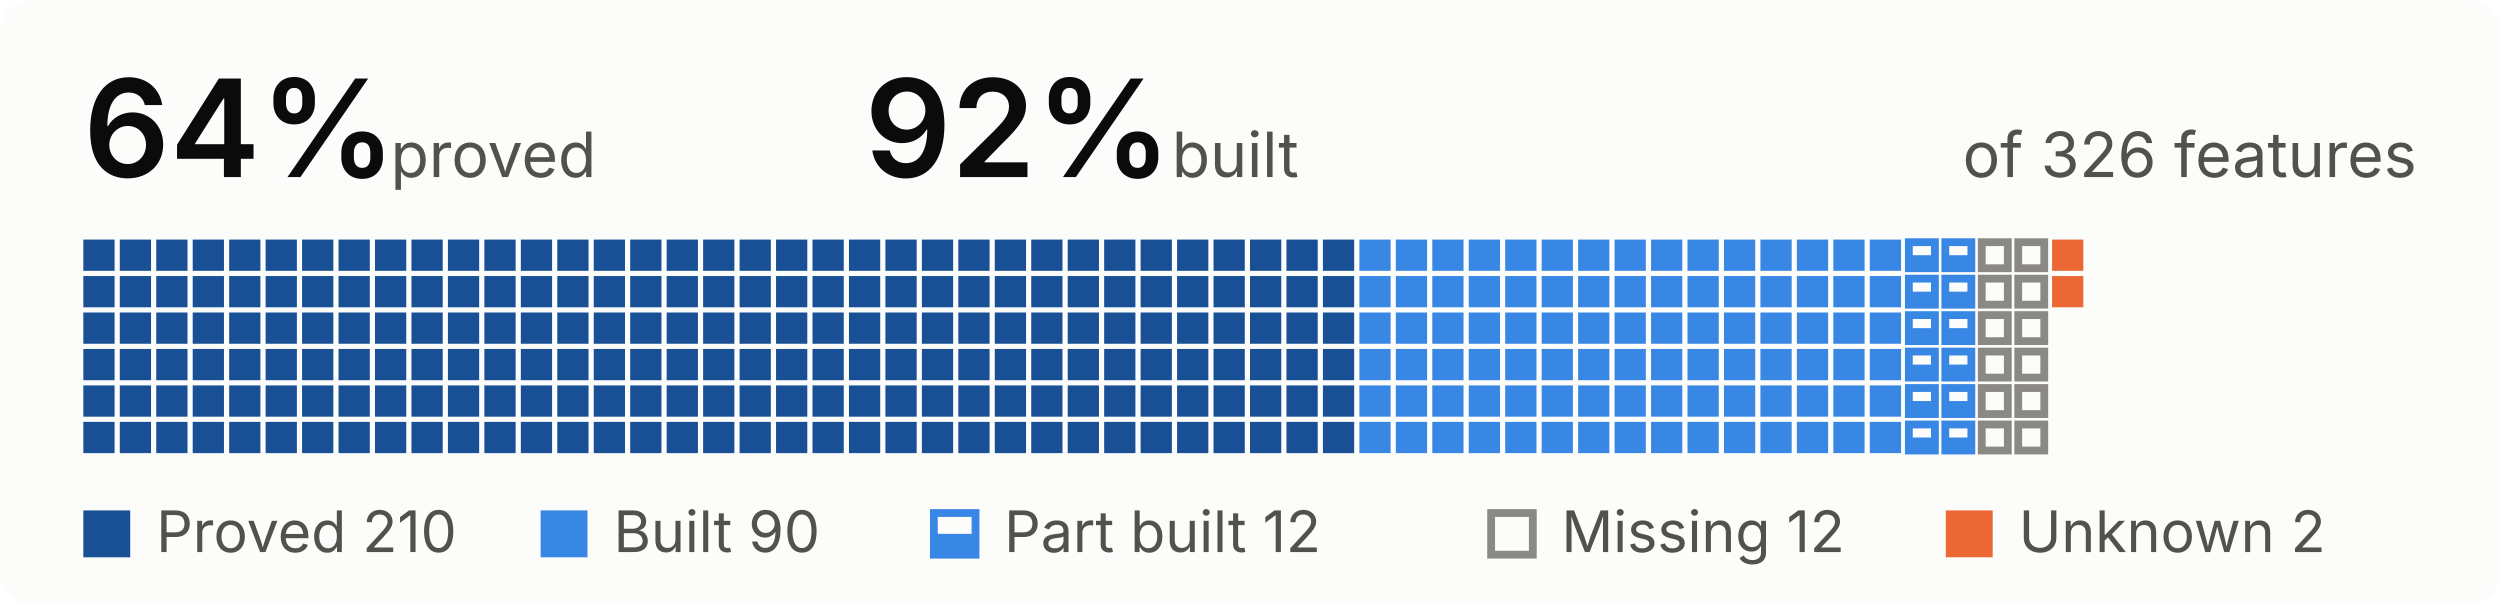
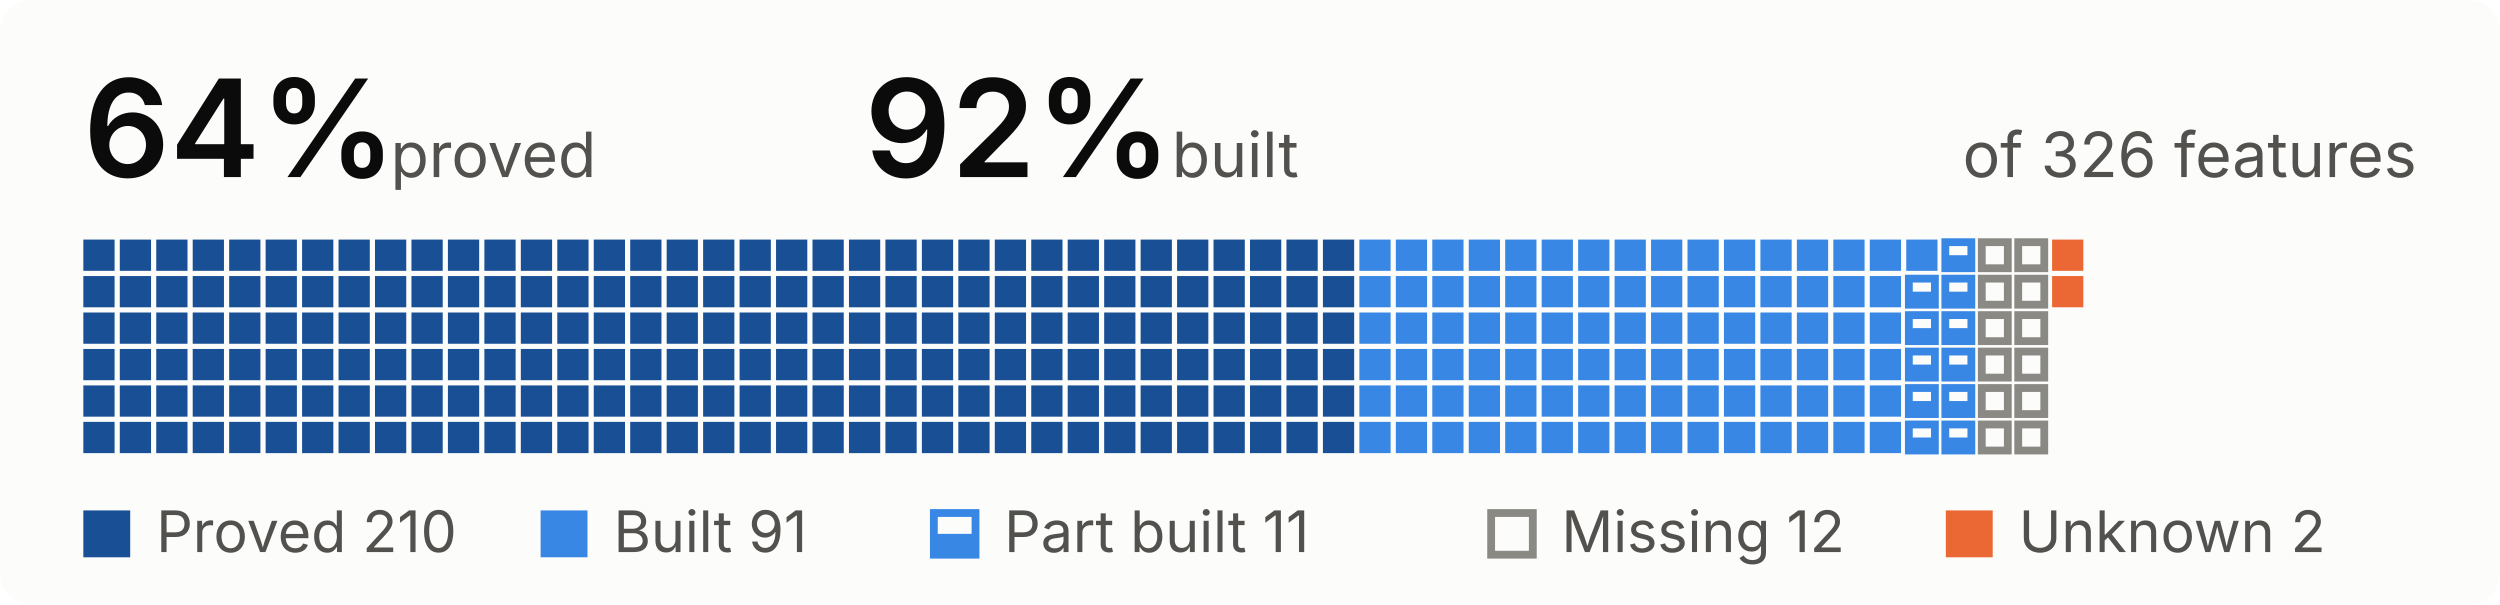
<svg xmlns="http://www.w3.org/2000/svg" width="480" height="116" viewBox="0 0 480 116" role="img" aria-label="64 percent proved, 92 percent built, of 326 features">
  <style>
.bg{fill:#fcfcfb}.t{fill:#0b0b0b}.s{fill:#52514e}.rule{fill:#e1e0d9}
.proved{fill:#184f95}.built{fill:#3987e5}.unknown{fill:#eb6834}
.part-o{fill:none;stroke:#3987e5;stroke-width:1.5}.part-f{fill:#3987e5}
.missing{fill:none;stroke:#8a8984;stroke-width:1.5}
.pass{fill:#184f95}.fail{fill:#eb6834}.none{fill:none;stroke:#8a8984;stroke-width:1.5}
@media (prefers-color-scheme:dark){
.bg{fill:#1a1a19}.t{fill:#f0efec}.s{fill:#c3c2b7}.rule{fill:#383835}
.proved{fill:#86b6ef}.built{fill:#3987e5}.unknown{fill:#d95926}
.part-o{stroke:#3987e5}.part-f{fill:#3987e5}
.missing{stroke:#8d8c85}
.pass{fill:#86b6ef}.fail{fill:#d95926}.none{stroke:#8d8c85}
}
text{font-family:system-ui,-apple-system,"Segoe UI",sans-serif;font-size:12px}
.big{font-size:26px;font-weight:600}.b{font-weight:600}.xs{font-size:11px}
</style>
  <rect width="480" height="116" rx="6" class="bg" />
  <text x="16.0" y="34.0" class="t big">64%</text>
  <text x="75.0" y="34.0" class="s">proved</text>
  <text x="166.0" y="34.0" class="t big">92%</text>
  <text x="225.0" y="34.0" class="s">built</text>
  <text x="464.0" y="34.0" class="s" text-anchor="end">of 326 features</text>
  <rect x="16.0" y="46.0" width="6" height="6" class="proved" />
  <rect x="16.0" y="53.0" width="6" height="6" class="proved" />
  <rect x="16.0" y="60.0" width="6" height="6" class="proved" />
  <rect x="16.0" y="67.0" width="6" height="6" class="proved" />
  <rect x="16.0" y="74.0" width="6" height="6" class="proved" />
  <rect x="16.0" y="81.0" width="6" height="6" class="proved" />
  <rect x="23.0" y="46.0" width="6" height="6" class="proved" />
  <rect x="23.0" y="53.0" width="6" height="6" class="proved" />
  <rect x="23.0" y="60.0" width="6" height="6" class="proved" />
  <rect x="23.0" y="67.0" width="6" height="6" class="proved" />
  <rect x="23.0" y="74.0" width="6" height="6" class="proved" />
  <rect x="23.0" y="81.0" width="6" height="6" class="proved" />
  <rect x="30.0" y="46.0" width="6" height="6" class="proved" />
  <rect x="30.0" y="53.0" width="6" height="6" class="proved" />
  <rect x="30.0" y="60.0" width="6" height="6" class="proved" />
  <rect x="30.0" y="67.0" width="6" height="6" class="proved" />
  <rect x="30.0" y="74.0" width="6" height="6" class="proved" />
  <rect x="30.0" y="81.0" width="6" height="6" class="proved" />
  <rect x="37.0" y="46.0" width="6" height="6" class="proved" />
  <rect x="37.0" y="53.0" width="6" height="6" class="proved" />
  <rect x="37.0" y="60.0" width="6" height="6" class="proved" />
  <rect x="37.0" y="67.0" width="6" height="6" class="proved" />
  <rect x="37.0" y="74.0" width="6" height="6" class="proved" />
  <rect x="37.0" y="81.0" width="6" height="6" class="proved" />
  <rect x="44.0" y="46.0" width="6" height="6" class="proved" />
  <rect x="44.0" y="53.0" width="6" height="6" class="proved" />
  <rect x="44.0" y="60.0" width="6" height="6" class="proved" />
  <rect x="44.0" y="67.0" width="6" height="6" class="proved" />
  <rect x="44.0" y="74.0" width="6" height="6" class="proved" />
  <rect x="44.0" y="81.0" width="6" height="6" class="proved" />
  <rect x="51.0" y="46.0" width="6" height="6" class="proved" />
  <rect x="51.0" y="53.0" width="6" height="6" class="proved" />
  <rect x="51.0" y="60.0" width="6" height="6" class="proved" />
  <rect x="51.0" y="67.0" width="6" height="6" class="proved" />
  <rect x="51.0" y="74.0" width="6" height="6" class="proved" />
  <rect x="51.0" y="81.0" width="6" height="6" class="proved" />
  <rect x="58.0" y="46.0" width="6" height="6" class="proved" />
  <rect x="58.0" y="53.0" width="6" height="6" class="proved" />
  <rect x="58.0" y="60.0" width="6" height="6" class="proved" />
  <rect x="58.0" y="67.0" width="6" height="6" class="proved" />
  <rect x="58.0" y="74.0" width="6" height="6" class="proved" />
  <rect x="58.0" y="81.0" width="6" height="6" class="proved" />
  <rect x="65.0" y="46.0" width="6" height="6" class="proved" />
  <rect x="65.0" y="53.0" width="6" height="6" class="proved" />
  <rect x="65.0" y="60.0" width="6" height="6" class="proved" />
  <rect x="65.0" y="67.0" width="6" height="6" class="proved" />
  <rect x="65.0" y="74.0" width="6" height="6" class="proved" />
  <rect x="65.0" y="81.0" width="6" height="6" class="proved" />
  <rect x="72.0" y="46.0" width="6" height="6" class="proved" />
  <rect x="72.0" y="53.0" width="6" height="6" class="proved" />
  <rect x="72.0" y="60.0" width="6" height="6" class="proved" />
  <rect x="72.0" y="67.0" width="6" height="6" class="proved" />
  <rect x="72.0" y="74.0" width="6" height="6" class="proved" />
  <rect x="72.0" y="81.0" width="6" height="6" class="proved" />
  <rect x="79.0" y="46.0" width="6" height="6" class="proved" />
  <rect x="79.0" y="53.0" width="6" height="6" class="proved" />
  <rect x="79.0" y="60.0" width="6" height="6" class="proved" />
  <rect x="79.0" y="67.0" width="6" height="6" class="proved" />
  <rect x="79.0" y="74.0" width="6" height="6" class="proved" />
  <rect x="79.0" y="81.0" width="6" height="6" class="proved" />
  <rect x="86.0" y="46.0" width="6" height="6" class="proved" />
  <rect x="86.0" y="53.0" width="6" height="6" class="proved" />
  <rect x="86.0" y="60.0" width="6" height="6" class="proved" />
  <rect x="86.0" y="67.0" width="6" height="6" class="proved" />
  <rect x="86.0" y="74.0" width="6" height="6" class="proved" />
  <rect x="86.0" y="81.0" width="6" height="6" class="proved" />
  <rect x="93.0" y="46.0" width="6" height="6" class="proved" />
  <rect x="93.0" y="53.0" width="6" height="6" class="proved" />
  <rect x="93.0" y="60.0" width="6" height="6" class="proved" />
  <rect x="93.0" y="67.0" width="6" height="6" class="proved" />
  <rect x="93.0" y="74.0" width="6" height="6" class="proved" />
  <rect x="93.0" y="81.0" width="6" height="6" class="proved" />
  <rect x="100.0" y="46.0" width="6" height="6" class="proved" />
  <rect x="100.0" y="53.0" width="6" height="6" class="proved" />
  <rect x="100.0" y="60.0" width="6" height="6" class="proved" />
  <rect x="100.0" y="67.0" width="6" height="6" class="proved" />
  <rect x="100.0" y="74.0" width="6" height="6" class="proved" />
  <rect x="100.0" y="81.0" width="6" height="6" class="proved" />
  <rect x="107.0" y="46.0" width="6" height="6" class="proved" />
  <rect x="107.0" y="53.0" width="6" height="6" class="proved" />
  <rect x="107.0" y="60.0" width="6" height="6" class="proved" />
  <rect x="107.0" y="67.0" width="6" height="6" class="proved" />
  <rect x="107.0" y="74.0" width="6" height="6" class="proved" />
  <rect x="107.0" y="81.0" width="6" height="6" class="proved" />
  <rect x="114.0" y="46.0" width="6" height="6" class="proved" />
  <rect x="114.0" y="53.0" width="6" height="6" class="proved" />
  <rect x="114.0" y="60.0" width="6" height="6" class="proved" />
  <rect x="114.0" y="67.0" width="6" height="6" class="proved" />
  <rect x="114.0" y="74.0" width="6" height="6" class="proved" />
  <rect x="114.0" y="81.0" width="6" height="6" class="proved" />
  <rect x="121.0" y="46.0" width="6" height="6" class="proved" />
  <rect x="121.0" y="53.0" width="6" height="6" class="proved" />
  <rect x="121.0" y="60.0" width="6" height="6" class="proved" />
  <rect x="121.0" y="67.0" width="6" height="6" class="proved" />
  <rect x="121.0" y="74.0" width="6" height="6" class="proved" />
  <rect x="121.0" y="81.0" width="6" height="6" class="proved" />
  <rect x="128.0" y="46.0" width="6" height="6" class="proved" />
  <rect x="128.0" y="53.0" width="6" height="6" class="proved" />
  <rect x="128.0" y="60.0" width="6" height="6" class="proved" />
  <rect x="128.0" y="67.0" width="6" height="6" class="proved" />
  <rect x="128.0" y="74.0" width="6" height="6" class="proved" />
  <rect x="128.0" y="81.0" width="6" height="6" class="proved" />
  <rect x="135.0" y="46.0" width="6" height="6" class="proved" />
  <rect x="135.0" y="53.0" width="6" height="6" class="proved" />
  <rect x="135.0" y="60.0" width="6" height="6" class="proved" />
  <rect x="135.0" y="67.0" width="6" height="6" class="proved" />
  <rect x="135.0" y="74.0" width="6" height="6" class="proved" />
  <rect x="135.0" y="81.0" width="6" height="6" class="proved" />
  <rect x="142.0" y="46.0" width="6" height="6" class="proved" />
  <rect x="142.0" y="53.0" width="6" height="6" class="proved" />
  <rect x="142.0" y="60.0" width="6" height="6" class="proved" />
  <rect x="142.0" y="67.0" width="6" height="6" class="proved" />
  <rect x="142.0" y="74.0" width="6" height="6" class="proved" />
  <rect x="142.0" y="81.0" width="6" height="6" class="proved" />
  <rect x="149.0" y="46.0" width="6" height="6" class="proved" />
  <rect x="149.0" y="53.0" width="6" height="6" class="proved" />
  <rect x="149.0" y="60.0" width="6" height="6" class="proved" />
  <rect x="149.0" y="67.0" width="6" height="6" class="proved" />
  <rect x="149.0" y="74.0" width="6" height="6" class="proved" />
  <rect x="149.0" y="81.0" width="6" height="6" class="proved" />
  <rect x="156.0" y="46.0" width="6" height="6" class="proved" />
  <rect x="156.0" y="53.0" width="6" height="6" class="proved" />
  <rect x="156.0" y="60.0" width="6" height="6" class="proved" />
  <rect x="156.0" y="67.0" width="6" height="6" class="proved" />
  <rect x="156.0" y="74.0" width="6" height="6" class="proved" />
  <rect x="156.0" y="81.0" width="6" height="6" class="proved" />
  <rect x="163.0" y="46.0" width="6" height="6" class="proved" />
  <rect x="163.0" y="53.0" width="6" height="6" class="proved" />
  <rect x="163.0" y="60.0" width="6" height="6" class="proved" />
  <rect x="163.0" y="67.0" width="6" height="6" class="proved" />
  <rect x="163.0" y="74.0" width="6" height="6" class="proved" />
  <rect x="163.0" y="81.0" width="6" height="6" class="proved" />
  <rect x="170.0" y="46.0" width="6" height="6" class="proved" />
  <rect x="170.0" y="53.0" width="6" height="6" class="proved" />
  <rect x="170.0" y="60.0" width="6" height="6" class="proved" />
  <rect x="170.0" y="67.0" width="6" height="6" class="proved" />
  <rect x="170.0" y="74.0" width="6" height="6" class="proved" />
  <rect x="170.0" y="81.0" width="6" height="6" class="proved" />
  <rect x="177.0" y="46.0" width="6" height="6" class="proved" />
  <rect x="177.0" y="53.0" width="6" height="6" class="proved" />
  <rect x="177.0" y="60.0" width="6" height="6" class="proved" />
  <rect x="177.0" y="67.0" width="6" height="6" class="proved" />
  <rect x="177.0" y="74.0" width="6" height="6" class="proved" />
  <rect x="177.0" y="81.0" width="6" height="6" class="proved" />
  <rect x="184.0" y="46.0" width="6" height="6" class="proved" />
  <rect x="184.0" y="53.0" width="6" height="6" class="proved" />
  <rect x="184.0" y="60.0" width="6" height="6" class="proved" />
  <rect x="184.0" y="67.0" width="6" height="6" class="proved" />
  <rect x="184.0" y="74.0" width="6" height="6" class="proved" />
  <rect x="184.0" y="81.0" width="6" height="6" class="proved" />
  <rect x="191.0" y="46.0" width="6" height="6" class="proved" />
  <rect x="191.0" y="53.0" width="6" height="6" class="proved" />
  <rect x="191.0" y="60.0" width="6" height="6" class="proved" />
  <rect x="191.0" y="67.0" width="6" height="6" class="proved" />
  <rect x="191.0" y="74.0" width="6" height="6" class="proved" />
  <rect x="191.0" y="81.0" width="6" height="6" class="proved" />
  <rect x="198.0" y="46.0" width="6" height="6" class="proved" />
  <rect x="198.0" y="53.0" width="6" height="6" class="proved" />
  <rect x="198.0" y="60.0" width="6" height="6" class="proved" />
  <rect x="198.0" y="67.0" width="6" height="6" class="proved" />
  <rect x="198.0" y="74.0" width="6" height="6" class="proved" />
  <rect x="198.0" y="81.0" width="6" height="6" class="proved" />
  <rect x="205.0" y="46.0" width="6" height="6" class="proved" />
  <rect x="205.0" y="53.0" width="6" height="6" class="proved" />
  <rect x="205.0" y="60.0" width="6" height="6" class="proved" />
  <rect x="205.0" y="67.0" width="6" height="6" class="proved" />
  <rect x="205.0" y="74.0" width="6" height="6" class="proved" />
  <rect x="205.0" y="81.0" width="6" height="6" class="proved" />
  <rect x="212.0" y="46.0" width="6" height="6" class="proved" />
  <rect x="212.0" y="53.0" width="6" height="6" class="proved" />
  <rect x="212.0" y="60.0" width="6" height="6" class="proved" />
  <rect x="212.0" y="67.0" width="6" height="6" class="proved" />
  <rect x="212.0" y="74.0" width="6" height="6" class="proved" />
  <rect x="212.0" y="81.0" width="6" height="6" class="proved" />
  <rect x="219.0" y="46.0" width="6" height="6" class="proved" />
  <rect x="219.0" y="53.0" width="6" height="6" class="proved" />
  <rect x="219.0" y="60.0" width="6" height="6" class="proved" />
  <rect x="219.0" y="67.0" width="6" height="6" class="proved" />
  <rect x="219.0" y="74.0" width="6" height="6" class="proved" />
  <rect x="219.0" y="81.0" width="6" height="6" class="proved" />
  <rect x="226.0" y="46.0" width="6" height="6" class="proved" />
  <rect x="226.0" y="53.0" width="6" height="6" class="proved" />
  <rect x="226.0" y="60.0" width="6" height="6" class="proved" />
  <rect x="226.0" y="67.0" width="6" height="6" class="proved" />
  <rect x="226.0" y="74.0" width="6" height="6" class="proved" />
  <rect x="226.0" y="81.0" width="6" height="6" class="proved" />
  <rect x="233.0" y="46.0" width="6" height="6" class="proved" />
  <rect x="233.0" y="53.0" width="6" height="6" class="proved" />
  <rect x="233.0" y="60.0" width="6" height="6" class="proved" />
  <rect x="233.0" y="67.0" width="6" height="6" class="proved" />
  <rect x="233.0" y="74.0" width="6" height="6" class="proved" />
  <rect x="233.0" y="81.0" width="6" height="6" class="proved" />
  <rect x="240.0" y="46.0" width="6" height="6" class="proved" />
  <rect x="240.0" y="53.0" width="6" height="6" class="proved" />
  <rect x="240.0" y="60.0" width="6" height="6" class="proved" />
  <rect x="240.0" y="67.0" width="6" height="6" class="proved" />
  <rect x="240.0" y="74.0" width="6" height="6" class="proved" />
  <rect x="240.0" y="81.0" width="6" height="6" class="proved" />
  <rect x="247.0" y="46.0" width="6" height="6" class="proved" />
  <rect x="247.0" y="53.0" width="6" height="6" class="proved" />
  <rect x="247.0" y="60.0" width="6" height="6" class="proved" />
  <rect x="247.0" y="67.0" width="6" height="6" class="proved" />
  <rect x="247.0" y="74.0" width="6" height="6" class="proved" />
  <rect x="247.0" y="81.0" width="6" height="6" class="proved" />
  <rect x="254.0" y="46.0" width="6" height="6" class="proved" />
  <rect x="254.0" y="53.0" width="6" height="6" class="proved" />
  <rect x="254.0" y="60.0" width="6" height="6" class="proved" />
  <rect x="254.0" y="67.0" width="6" height="6" class="proved" />
  <rect x="254.0" y="74.0" width="6" height="6" class="proved" />
  <rect x="254.0" y="81.0" width="6" height="6" class="proved" />
  <rect x="261.0" y="46.0" width="6" height="6" class="built" />
  <rect x="261.0" y="53.0" width="6" height="6" class="built" />
  <rect x="261.0" y="60.0" width="6" height="6" class="built" />
  <rect x="261.0" y="67.0" width="6" height="6" class="built" />
  <rect x="261.0" y="74.0" width="6" height="6" class="built" />
  <rect x="261.0" y="81.0" width="6" height="6" class="built" />
  <rect x="268.0" y="46.0" width="6" height="6" class="built" />
  <rect x="268.0" y="53.0" width="6" height="6" class="built" />
  <rect x="268.0" y="60.0" width="6" height="6" class="built" />
  <rect x="268.0" y="67.0" width="6" height="6" class="built" />
  <rect x="268.0" y="74.0" width="6" height="6" class="built" />
  <rect x="268.0" y="81.0" width="6" height="6" class="built" />
  <rect x="275.0" y="46.0" width="6" height="6" class="built" />
  <rect x="275.0" y="53.0" width="6" height="6" class="built" />
  <rect x="275.0" y="60.0" width="6" height="6" class="built" />
  <rect x="275.0" y="67.0" width="6" height="6" class="built" />
  <rect x="275.0" y="74.0" width="6" height="6" class="built" />
  <rect x="275.0" y="81.0" width="6" height="6" class="built" />
  <rect x="282.0" y="46.0" width="6" height="6" class="built" />
  <rect x="282.0" y="53.0" width="6" height="6" class="built" />
  <rect x="282.0" y="60.0" width="6" height="6" class="built" />
  <rect x="282.0" y="67.0" width="6" height="6" class="built" />
  <rect x="282.0" y="74.0" width="6" height="6" class="built" />
  <rect x="282.0" y="81.0" width="6" height="6" class="built" />
  <rect x="289.0" y="46.0" width="6" height="6" class="built" />
  <rect x="289.0" y="53.0" width="6" height="6" class="built" />
  <rect x="289.0" y="60.0" width="6" height="6" class="built" />
  <rect x="289.0" y="67.0" width="6" height="6" class="built" />
  <rect x="289.0" y="74.0" width="6" height="6" class="built" />
  <rect x="289.0" y="81.0" width="6" height="6" class="built" />
  <rect x="296.0" y="46.0" width="6" height="6" class="built" />
  <rect x="296.0" y="53.0" width="6" height="6" class="built" />
  <rect x="296.0" y="60.0" width="6" height="6" class="built" />
  <rect x="296.0" y="67.0" width="6" height="6" class="built" />
  <rect x="296.0" y="74.0" width="6" height="6" class="built" />
  <rect x="296.0" y="81.0" width="6" height="6" class="built" />
  <rect x="303.0" y="46.0" width="6" height="6" class="built" />
  <rect x="303.0" y="53.0" width="6" height="6" class="built" />
  <rect x="303.0" y="60.0" width="6" height="6" class="built" />
  <rect x="303.0" y="67.0" width="6" height="6" class="built" />
  <rect x="303.0" y="74.0" width="6" height="6" class="built" />
  <rect x="303.0" y="81.0" width="6" height="6" class="built" />
  <rect x="310.0" y="46.0" width="6" height="6" class="built" />
  <rect x="310.0" y="53.0" width="6" height="6" class="built" />
  <rect x="310.0" y="60.0" width="6" height="6" class="built" />
  <rect x="310.0" y="67.0" width="6" height="6" class="built" />
  <rect x="310.0" y="74.0" width="6" height="6" class="built" />
  <rect x="310.0" y="81.0" width="6" height="6" class="built" />
  <rect x="317.0" y="46.0" width="6" height="6" class="built" />
  <rect x="317.0" y="53.0" width="6" height="6" class="built" />
  <rect x="317.0" y="60.0" width="6" height="6" class="built" />
  <rect x="317.0" y="67.0" width="6" height="6" class="built" />
  <rect x="317.0" y="74.0" width="6" height="6" class="built" />
  <rect x="317.0" y="81.0" width="6" height="6" class="built" />
  <rect x="324.0" y="46.0" width="6" height="6" class="built" />
  <rect x="324.0" y="53.0" width="6" height="6" class="built" />
  <rect x="324.0" y="60.0" width="6" height="6" class="built" />
  <rect x="324.0" y="67.0" width="6" height="6" class="built" />
  <rect x="324.0" y="74.0" width="6" height="6" class="built" />
  <rect x="324.0" y="81.0" width="6" height="6" class="built" />
  <rect x="331.0" y="46.0" width="6" height="6" class="built" />
  <rect x="331.0" y="53.0" width="6" height="6" class="built" />
  <rect x="331.0" y="60.0" width="6" height="6" class="built" />
  <rect x="331.0" y="67.0" width="6" height="6" class="built" />
  <rect x="331.0" y="74.0" width="6" height="6" class="built" />
  <rect x="331.0" y="81.0" width="6" height="6" class="built" />
  <rect x="338.0" y="46.0" width="6" height="6" class="built" />
  <rect x="338.0" y="53.0" width="6" height="6" class="built" />
  <rect x="338.0" y="60.0" width="6" height="6" class="built" />
  <rect x="338.0" y="67.0" width="6" height="6" class="built" />
  <rect x="338.0" y="74.0" width="6" height="6" class="built" />
  <rect x="338.0" y="81.0" width="6" height="6" class="built" />
  <rect x="345.0" y="46.0" width="6" height="6" class="built" />
  <rect x="345.0" y="53.0" width="6" height="6" class="built" />
  <rect x="345.0" y="60.0" width="6" height="6" class="built" />
  <rect x="345.0" y="67.0" width="6" height="6" class="built" />
  <rect x="345.0" y="74.0" width="6" height="6" class="built" />
  <rect x="345.0" y="81.0" width="6" height="6" class="built" />
  <rect x="352.0" y="46.0" width="6" height="6" class="built" />
  <rect x="352.0" y="53.0" width="6" height="6" class="built" />
  <rect x="352.0" y="60.0" width="6" height="6" class="built" />
  <rect x="352.0" y="67.0" width="6" height="6" class="built" />
  <rect x="352.0" y="74.0" width="6" height="6" class="built" />
  <rect x="352.0" y="81.0" width="6" height="6" class="built" />
  <rect x="359.0" y="46.0" width="6" height="6" class="built" />
  <rect x="359.0" y="53.0" width="6" height="6" class="built" />
  <rect x="359.0" y="60.0" width="6" height="6" class="built" />
  <rect x="359.0" y="67.0" width="6" height="6" class="built" />
  <rect x="359.0" y="74.0" width="6" height="6" class="built" />
  <rect x="359.0" y="81.0" width="6" height="6" class="built" />
-   <rect x="366.5" y="46.5" width="5" height="5" fill="none" class="part-o" />
-   <rect x="366.0" y="49.0" width="6" height="3.0" class="part-f" />
+   <rect x="366.0" y="46.0" width="6" height="6" class="built" />
  <rect x="366.5" y="53.5" width="5" height="5" fill="none" class="part-o" />
  <rect x="366.0" y="56.0" width="6" height="3.0" class="part-f" />
  <rect x="366.5" y="60.5" width="5" height="5" fill="none" class="part-o" />
  <rect x="366.0" y="63.0" width="6" height="3.0" class="part-f" />
  <rect x="366.5" y="67.5" width="5" height="5" fill="none" class="part-o" />
  <rect x="366.0" y="70.0" width="6" height="3.0" class="part-f" />
  <rect x="366.5" y="74.5" width="5" height="5" fill="none" class="part-o" />
  <rect x="366.0" y="77.0" width="6" height="3.0" class="part-f" />
  <rect x="366.5" y="81.5" width="5" height="5" fill="none" class="part-o" />
  <rect x="366.0" y="84.0" width="6" height="3.0" class="part-f" />
  <rect x="373.5" y="46.5" width="5" height="5" fill="none" class="part-o" />
  <rect x="373.0" y="49.0" width="6" height="3.0" class="part-f" />
  <rect x="373.5" y="53.5" width="5" height="5" fill="none" class="part-o" />
  <rect x="373.0" y="56.0" width="6" height="3.0" class="part-f" />
  <rect x="373.5" y="60.5" width="5" height="5" fill="none" class="part-o" />
  <rect x="373.0" y="63.0" width="6" height="3.0" class="part-f" />
  <rect x="373.5" y="67.5" width="5" height="5" fill="none" class="part-o" />
  <rect x="373.0" y="70.0" width="6" height="3.0" class="part-f" />
  <rect x="373.5" y="74.5" width="5" height="5" fill="none" class="part-o" />
  <rect x="373.0" y="77.0" width="6" height="3.0" class="part-f" />
  <rect x="373.5" y="81.5" width="5" height="5" fill="none" class="part-o" />
  <rect x="373.0" y="84.0" width="6" height="3.0" class="part-f" />
  <rect x="380.5" y="46.5" width="5" height="5" fill="none" class="missing" />
  <rect x="380.5" y="53.5" width="5" height="5" fill="none" class="missing" />
  <rect x="380.5" y="60.5" width="5" height="5" fill="none" class="missing" />
  <rect x="380.5" y="67.5" width="5" height="5" fill="none" class="missing" />
  <rect x="380.5" y="74.5" width="5" height="5" fill="none" class="missing" />
  <rect x="380.5" y="81.5" width="5" height="5" fill="none" class="missing" />
  <rect x="387.5" y="46.5" width="5" height="5" fill="none" class="missing" />
  <rect x="387.5" y="53.5" width="5" height="5" fill="none" class="missing" />
  <rect x="387.5" y="60.5" width="5" height="5" fill="none" class="missing" />
  <rect x="387.5" y="67.5" width="5" height="5" fill="none" class="missing" />
  <rect x="387.5" y="74.5" width="5" height="5" fill="none" class="missing" />
  <rect x="387.5" y="81.5" width="5" height="5" fill="none" class="missing" />
  <rect x="394.0" y="46.0" width="6" height="6" class="unknown" />
  <rect x="394.0" y="53.0" width="6" height="6" class="unknown" />
  <rect x="16.0" y="98.0" width="9" height="9" class="proved" />
  <text x="30.0" y="106.0" class="s xs">Proved 210</text>
  <rect x="103.8" y="98.0" width="9" height="9" class="built" />
-   <text x="117.8" y="106.0" class="s xs">Built 90</text>
+   <text x="117.8" y="106.0" class="s xs">Built 91</text>
  <rect x="179.3" y="98.5" width="8" height="8" fill="none" class="part-o" />
  <rect x="178.8" y="102.5" width="9" height="4.5" class="part-f" />
-   <text x="192.8" y="106.0" class="s xs">Part built 12</text>
+   <text x="192.8" y="106.0" class="s xs">Part built 11</text>
  <rect x="286.3" y="98.5" width="8" height="8" fill="none" class="missing" />
  <text x="299.8" y="106.0" class="s xs">Missing 12</text>
  <rect x="373.6" y="98.0" width="9" height="9" class="unknown" />
  <text x="387.6" y="106.0" class="s xs">Unknown 2</text>
</svg>
